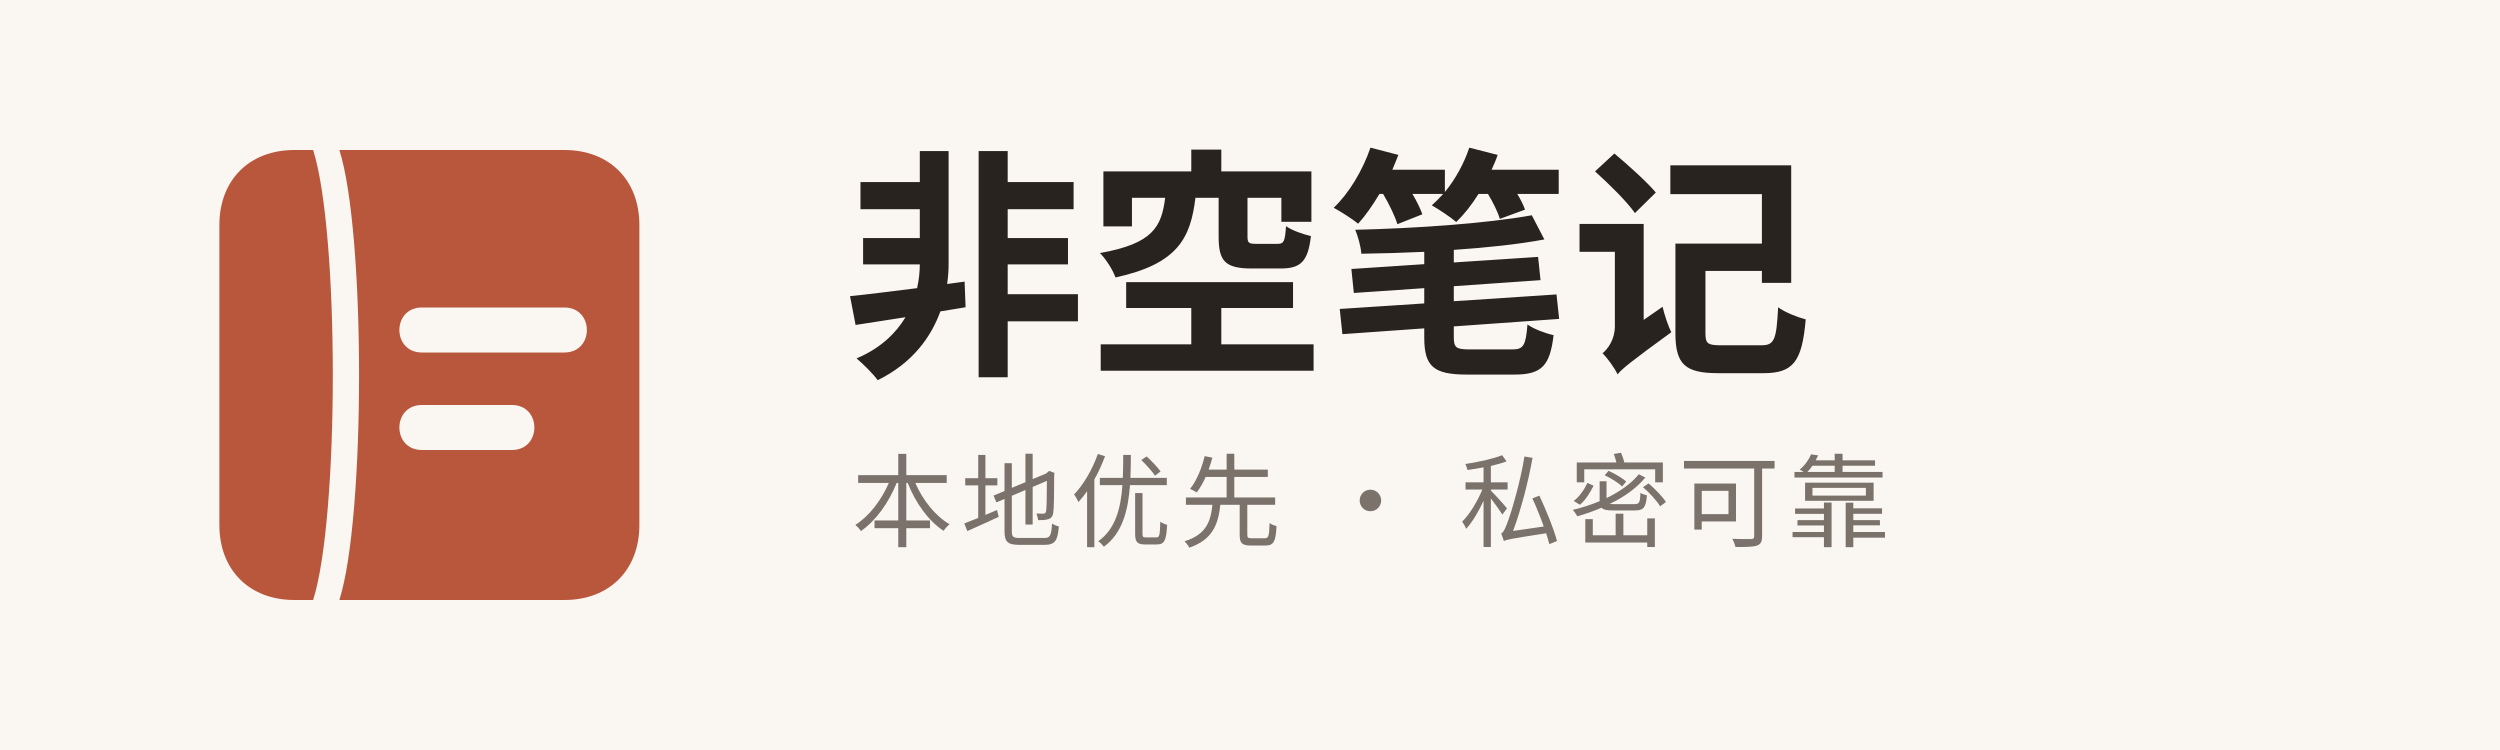
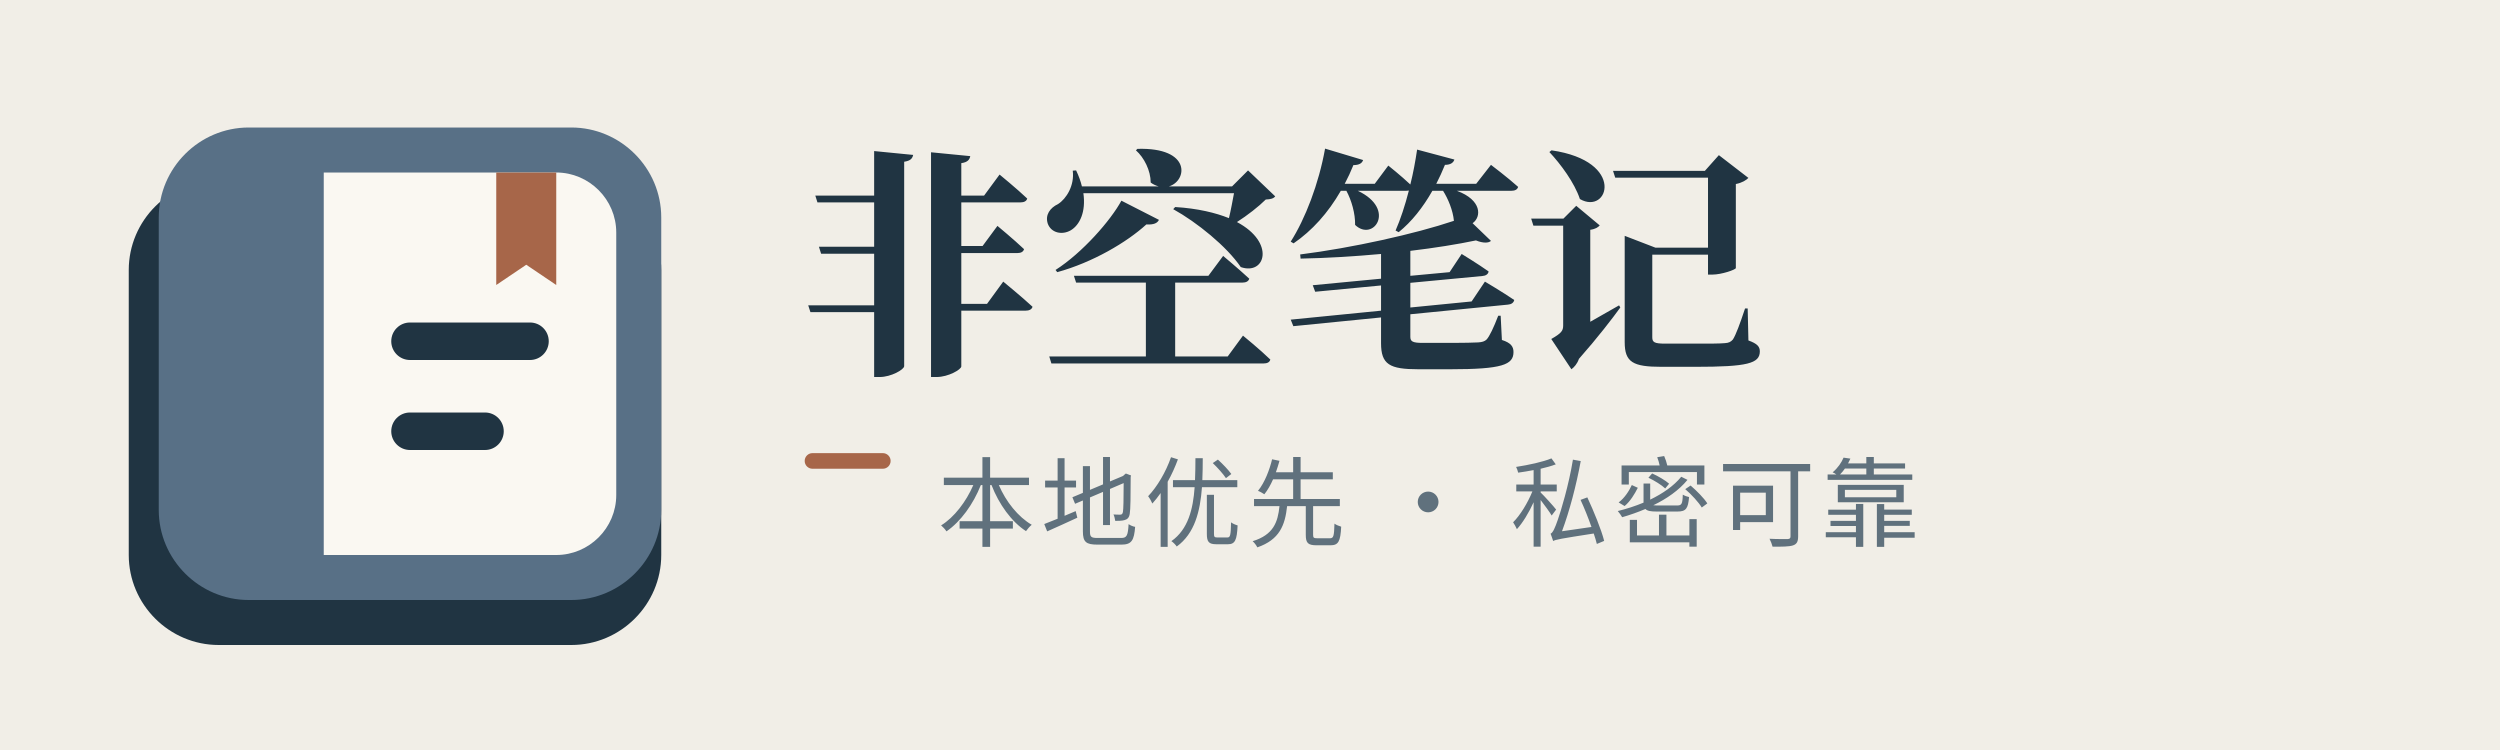
<svg xmlns="http://www.w3.org/2000/svg" width="640" height="192" viewBox="0 0 640 192">
-   <rect width="640" height="192" fill="#FAF7F2" />
-   <g transform="translate(12 0) scale(1.92)">
-     <path fill="#B9573D" fill-rule="evenodd" d="M33 20H69C75 20 79 24 79 30V70C79 76 75 80 69 80H33C27 80 23 76 23 70V30C23 24 27 20 33 20ZM35.5 20C39 31 39 69 35.5 80H39C42.5 69 42.5 31 39 20H35.5ZM50 41C46 41 46 47 50 47H69C73 47 73 41 69 41H50ZM50 54C46 54 46 60 50 60H62C66 60 66 54 62 54H50Z" />
+   <rect width="640" height="192" fill="#F1EEE7" />
+   <g transform="translate(8 0) scale(1.92)">
+     <path fill="#203442" d="M25 24H72C78.6 24 84 29.4 84 36V74C84 80.6 78.6 86 72 86H25C18.4 86 13 80.6 13 74V36C13 29.4 18.4 24 25 24Z" />
+     <path fill="#587086" d="M29 17H72C78.6 17 84 22.4 84 29V68C84 74.6 78.6 80 72 80H29C22.4 80 17 74.6 17 68V29C17 22.4 22.4 17 29 17Z" />
+     <path fill="#FAF8F2" d="M39 23H70C74.4 23 78 26.6 78 31V66C78 70.4 74.4 74 70 74H39V23Z" />
+     <path fill="#A76649" d="M62 23H70V38L66 35.3L62 38V23Z" />
+     <rect x="48" y="43" width="21" height="5" rx="2.5" fill="#203442" />
+     <rect x="48" y="55" width="15" height="5" rx="2.5" fill="#203442" />
  </g>
-   <text x="216" y="91" fill="#28231F" font-family="Songti SC, STSong, serif" font-size="62" font-weight="700">非空笔记</text>
-   <text x="218" y="138" fill="#7B726B" font-family="PingFang SC, Noto Sans CJK SC, sans-serif" font-size="26" font-weight="500" letter-spacing="2">本地优先 · 私密可靠</text>
+   <text x="204" y="91" fill="#203442" font-family="Songti SC, STSong, Noto Serif CJK SC, serif" font-size="62" font-weight="700">非空笔记</text>
+   <rect x="206" y="116" width="22" height="4" rx="2" fill="#A76649" />
+   <text x="240" y="138" fill="#60717D" font-family="PingFang SC, Noto Sans CJK SC, sans-serif" font-size="25" font-weight="500" letter-spacing="1.5">本地优先 · 私密可靠</text>
</svg>
